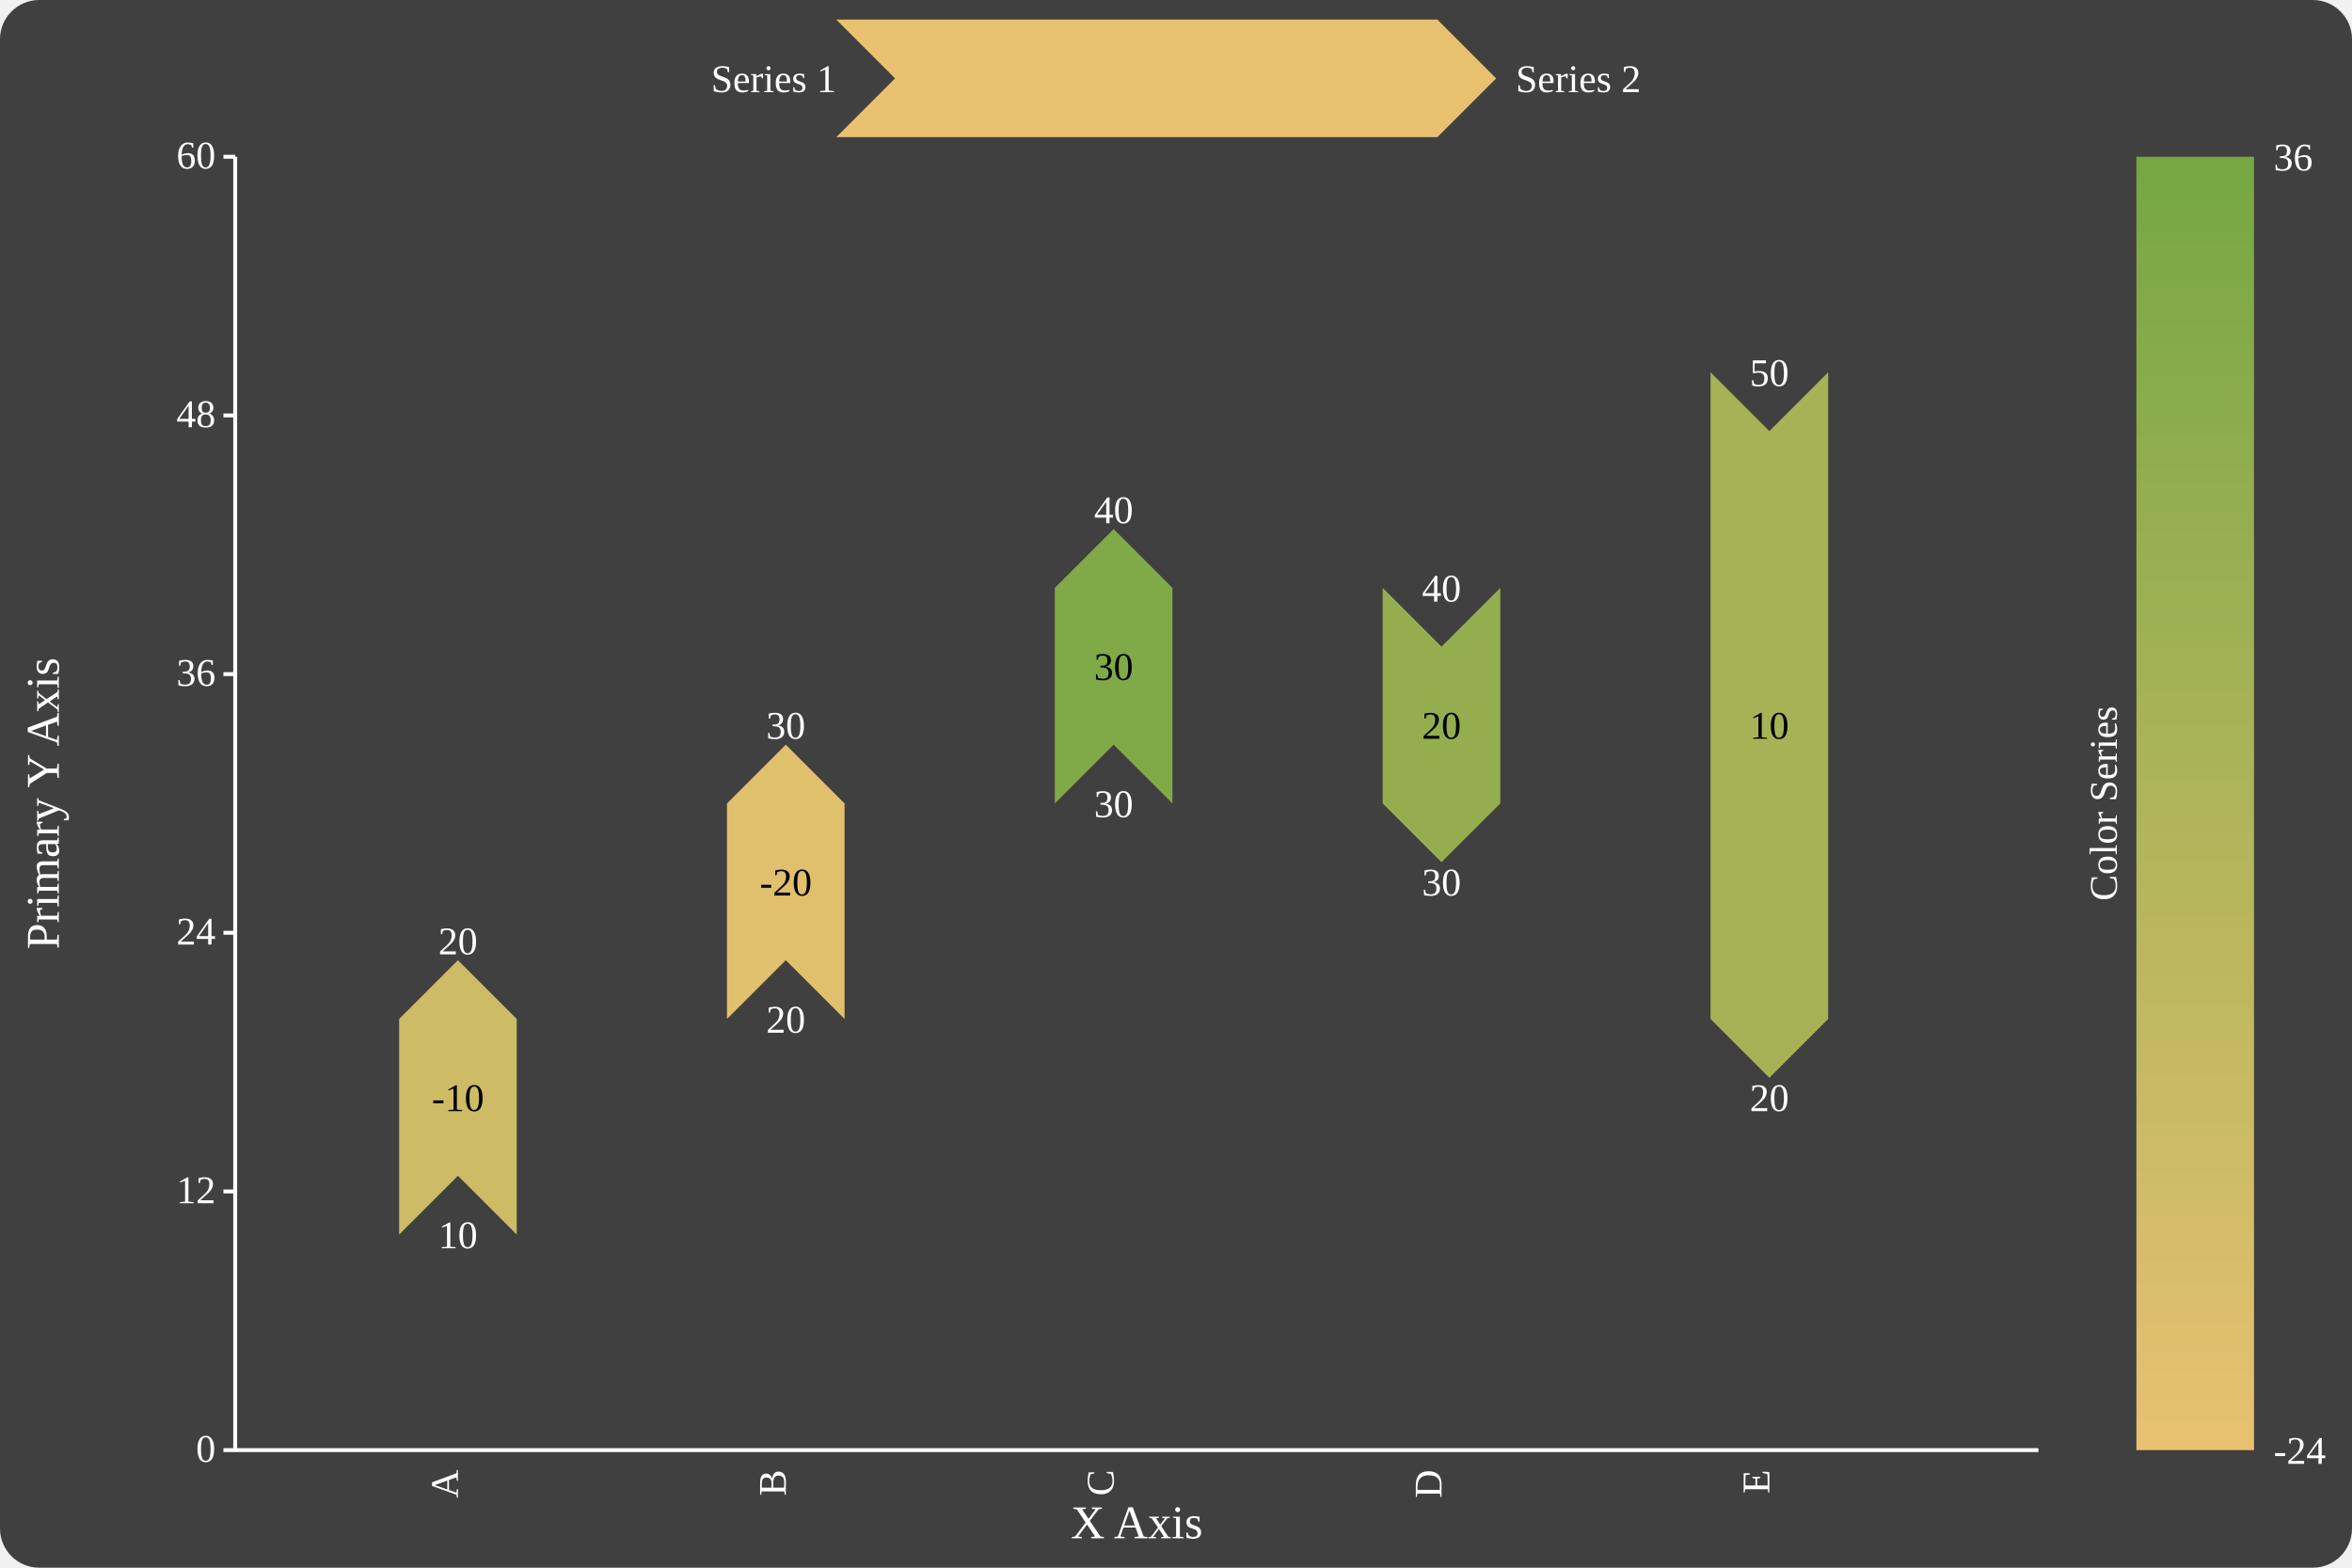
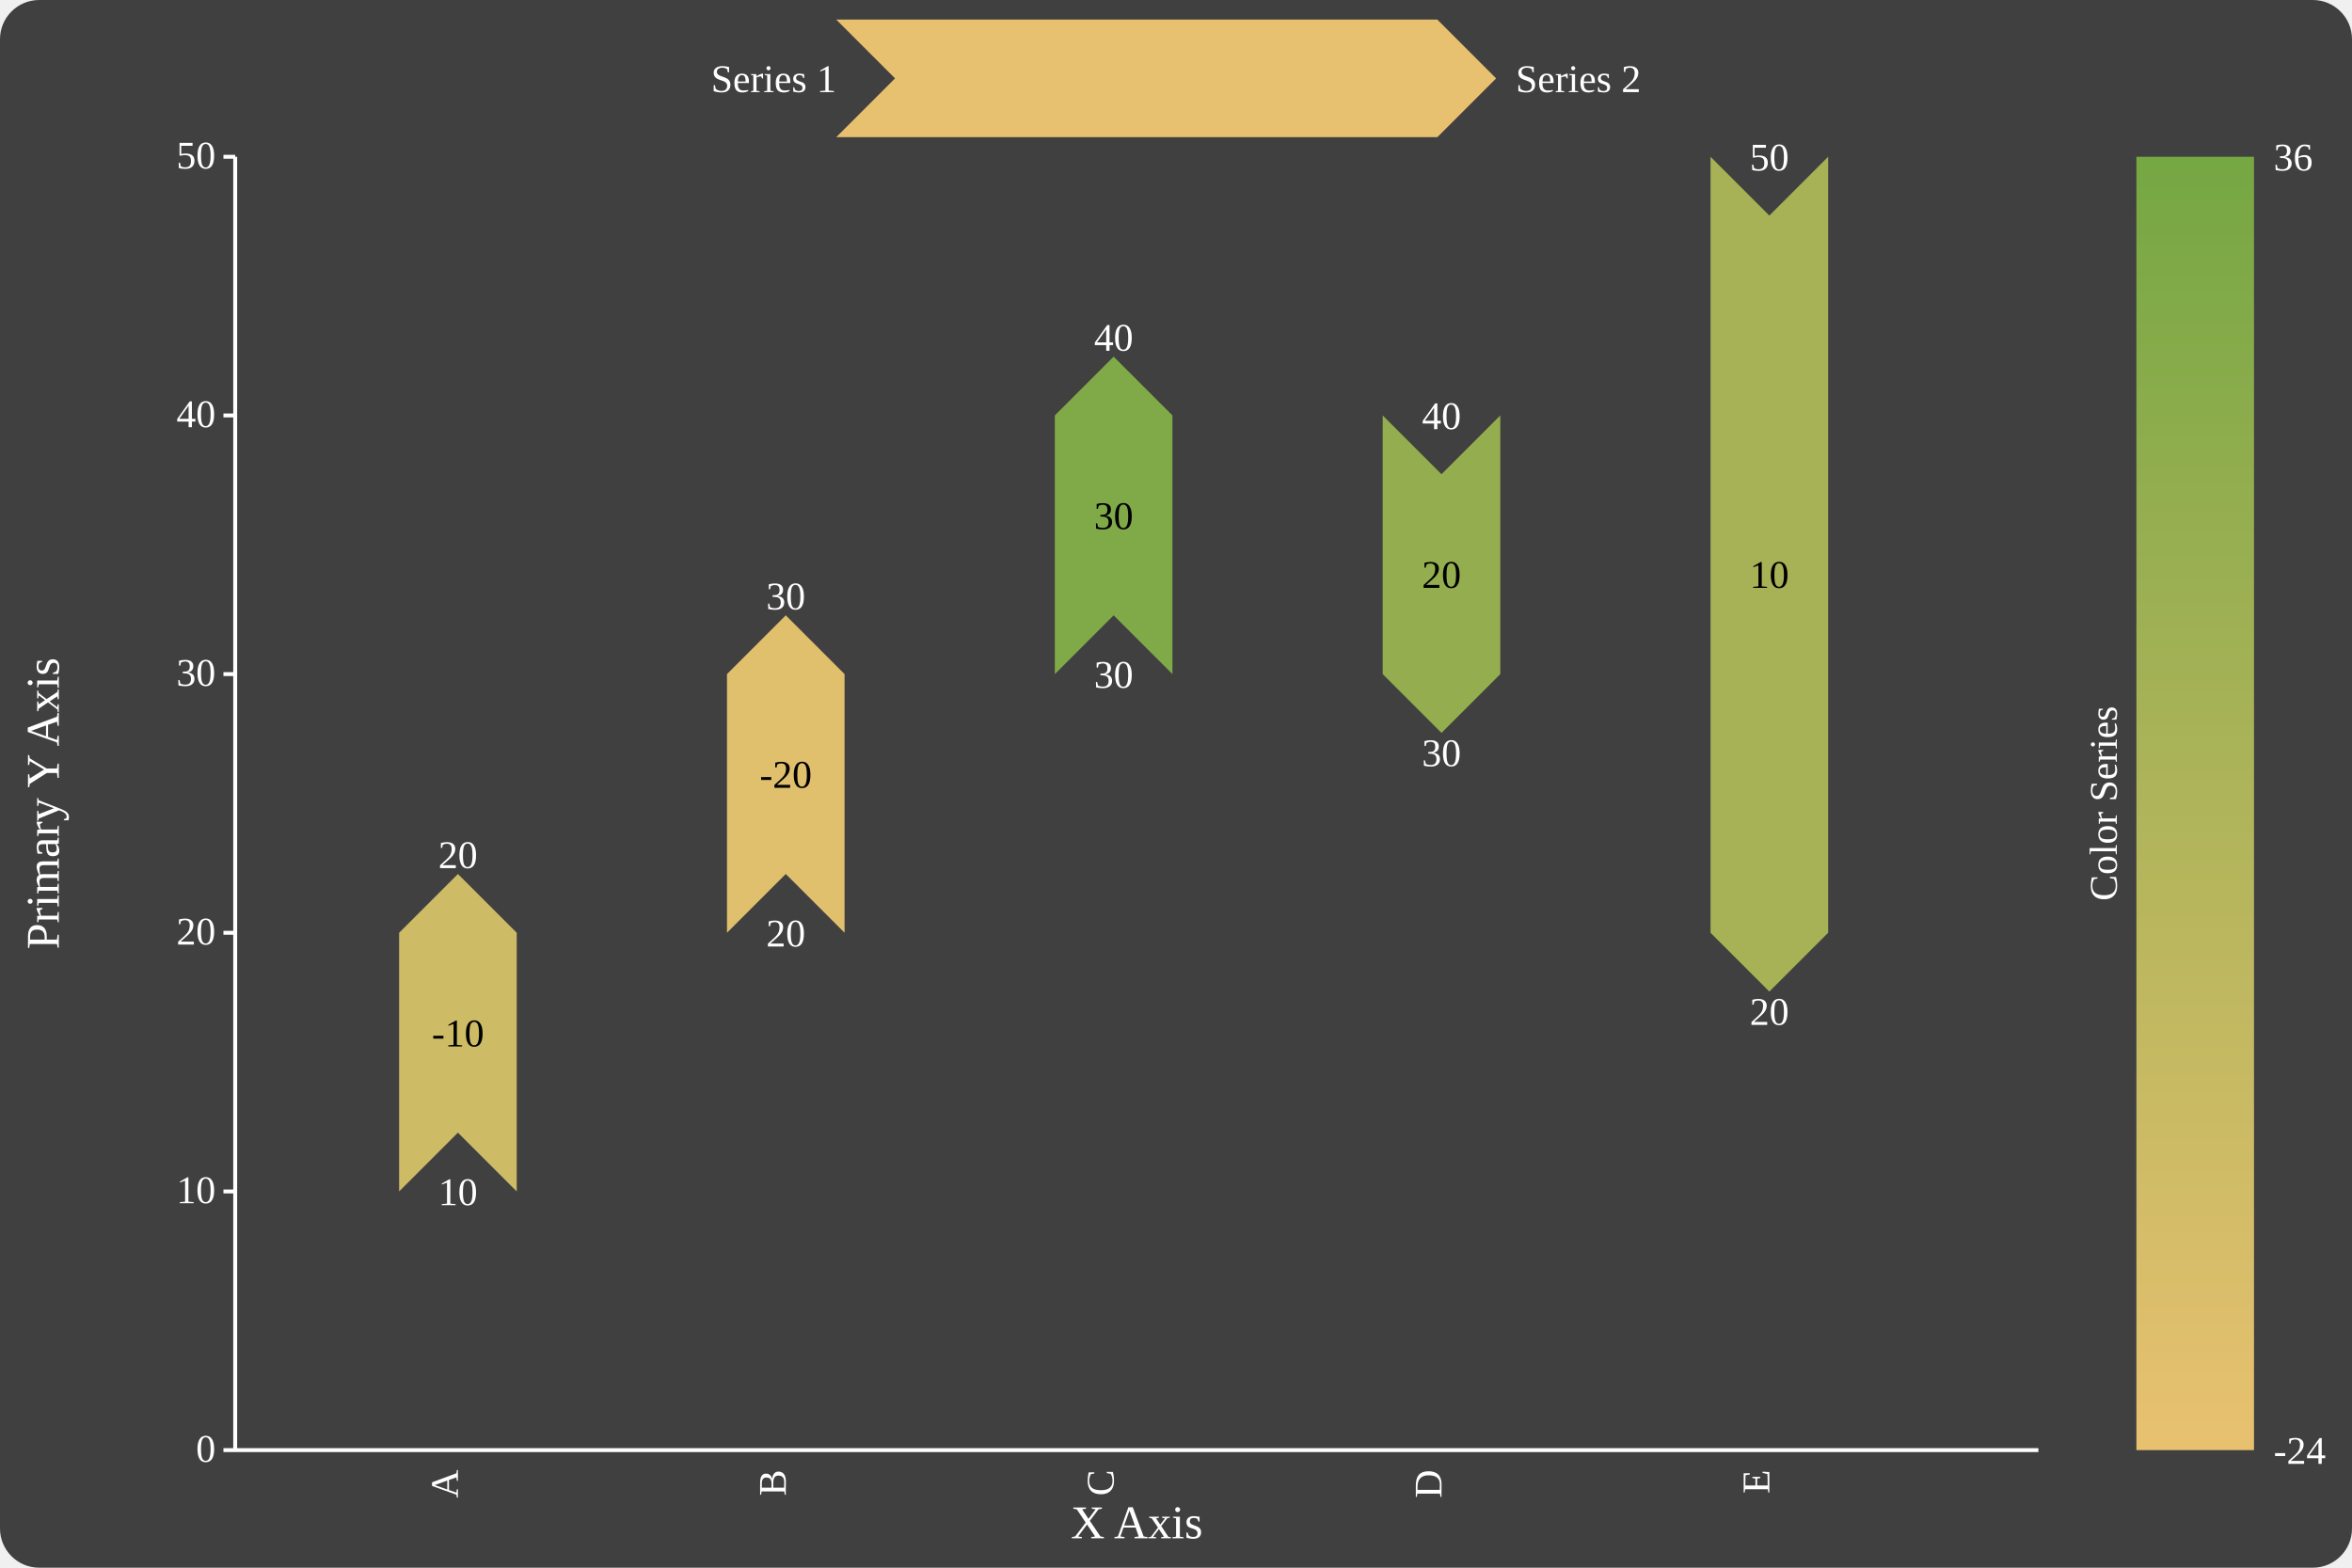
<svg xmlns="http://www.w3.org/2000/svg" width="600" height="400">
  <defs>
    <linearGradient id="legend_grad" x1="0%" y1="0%" x2="0%" y2="100%">
      <stop offset="0%" style="stop-color:#75a743" />
      <stop offset="100%" style="stop-color:#e8c170" />
    </linearGradient>
  </defs>
  <rect x="0" y="0" width="600" height="400" rx="10" ry="10" fill="#404040" />
  <path d="M213.333 5.0 h153.333 l15.0 15.0 l-15.0 15.0 h-153.333 l15.0 -15.0" fill="#e8c170" />
  <text x="213.333" y="20.0" dy="0.35em" font-size="10" text-anchor="end" fill="#ffffff">Series 1</text>
  <text x="386.667" y="20.0" dy="0.35em" font-size="10" text-anchor="start" fill="#ffffff">Series 2</text>
  <rect x="545.0" y="40" width="30" height="330" fill="url(#legend_grad)" />
  <text x="540.0" y="205.0" text-anchor="middle" font-size="10" transform="rotate(-90 540.0 205.0)" fill="#ffffff">Color Series</text>
  <text x="580.0" y="40" dy="0.35em" text-anchor="start" font-size="10" fill="#ffffff">36</text>
  <text x="580.0" y="370" dy="0.35em" text-anchor="start" font-size="10" fill="#ffffff">-24</text>
-   <path d="M101.818 260.0 v55.0 l15.0 -15.0 l15.0 15.0 v-55.0 l-15.0 -15.0" fill="#cdbb66" />
-   <text x="116.818" y="315.0" dy="0.35em" text-anchor="middle" font-size="10" fill="#ffffff">10</text>
-   <text x="116.818" y="240.0" dy="0.35em" text-anchor="middle" font-size="10" fill="#ffffff">20</text>
-   <text x="116.818" y="280.0" dy="0.35em" text-anchor="middle" font-size="10">-10</text>
-   <path d="M185.455 205.0 v55.0 l15.0 -15.0 l15.0 15.0 v-55.0 l-15.0 -15.0" fill="#e0bf6d" />
-   <text x="200.455" y="260.0" dy="0.35em" text-anchor="middle" font-size="10" fill="#ffffff">20</text>
-   <text x="200.455" y="185.0" dy="0.35em" text-anchor="middle" font-size="10" fill="#ffffff">30</text>
-   <text x="200.455" y="225.0" dy="0.35em" text-anchor="middle" font-size="10">-20</text>
-   <path d="M269.091 150.0 v55.0 l15.0 -15.0 l15.0 15.0 v-55.0 l-15.0 -15.0" fill="#80aa48" />
-   <text x="284.091" y="205.0" dy="0.35em" text-anchor="middle" font-size="10" fill="#ffffff">30</text>
-   <text x="284.091" y="130.0" dy="0.35em" text-anchor="middle" font-size="10" fill="#ffffff">40</text>
-   <text x="284.091" y="170.0" dy="0.35em" text-anchor="middle" font-size="10">30</text>
-   <path d="M352.727 150.0 v55.0 l15.0 15.0 l15.0 -15.0 v-55.0 l-15.0 15.0" fill="#94ae4f" />
-   <text x="367.727" y="150.0" dy="0.35em" text-anchor="middle" font-size="10" fill="#ffffff">40</text>
-   <text x="367.727" y="225.0" dy="0.35em" text-anchor="middle" font-size="10" fill="#ffffff">30</text>
-   <text x="367.727" y="185.0" dy="0.35em" text-anchor="middle" font-size="10">20</text>
-   <path d="M436.364 95.0 v165.0 l15.0 15.0 l15.0 -15.0 v-165.0 l-15.0 15.0" fill="#a7b256" />
-   <text x="451.364" y="95.0" dy="0.35em" text-anchor="middle" font-size="10" fill="#ffffff">50</text>
-   <text x="451.364" y="280.0" dy="0.35em" text-anchor="middle" font-size="10" fill="#ffffff">20</text>
-   <text x="451.364" y="185.0" dy="0.35em" text-anchor="middle" font-size="10">10</text>
+   <path d="M101.818 238.0 v66.0 l15.0 -15.0 l15.0 15.0 v-66.0 l-15.0 -15.0" fill="#cdbb66" />
+   <text x="116.818" y="304.0" dy="0.35em" text-anchor="middle" font-size="10" fill="#ffffff">10</text>
+   <text x="116.818" y="218.0" dy="0.35em" text-anchor="middle" font-size="10" fill="#ffffff">20</text>
+   <text x="116.818" y="263.5" dy="0.35em" text-anchor="middle" font-size="10">-10</text>
+   <path d="M185.455 172.0 v66.0 l15.0 -15.0 l15.0 15.0 v-66.0 l-15.0 -15.0" fill="#e0bf6d" />
+   <text x="200.455" y="238.0" dy="0.35em" text-anchor="middle" font-size="10" fill="#ffffff">20</text>
+   <text x="200.455" y="152.0" dy="0.35em" text-anchor="middle" font-size="10" fill="#ffffff">30</text>
+   <text x="200.455" y="197.5" dy="0.35em" text-anchor="middle" font-size="10">-20</text>
+   <path d="M269.091 106.0 v66.0 l15.0 -15.0 l15.0 15.0 v-66.0 l-15.0 -15.0" fill="#80aa48" />
+   <text x="284.091" y="172.0" dy="0.35em" text-anchor="middle" font-size="10" fill="#ffffff">30</text>
+   <text x="284.091" y="86.0" dy="0.35em" text-anchor="middle" font-size="10" fill="#ffffff">40</text>
+   <text x="284.091" y="131.5" dy="0.35em" text-anchor="middle" font-size="10">30</text>
+   <path d="M352.727 106.0 v66.0 l15.0 15.0 l15.0 -15.0 v-66.0 l-15.0 15.0" fill="#94ae4f" />
+   <text x="367.727" y="106.0" dy="0.35em" text-anchor="middle" font-size="10" fill="#ffffff">40</text>
+   <text x="367.727" y="192.0" dy="0.35em" text-anchor="middle" font-size="10" fill="#ffffff">30</text>
+   <text x="367.727" y="146.5" dy="0.35em" text-anchor="middle" font-size="10">20</text>
+   <path d="M436.364 40.0 v198.0 l15.0 15.0 l15.0 -15.0 v-198.0 l-15.0 15.0" fill="#a7b256" />
+   <text x="451.364" y="40.0" dy="0.35em" text-anchor="middle" font-size="10" fill="#ffffff">50</text>
+   <text x="451.364" y="258.0" dy="0.35em" text-anchor="middle" font-size="10" fill="#ffffff">20</text>
+   <text x="451.364" y="146.5" dy="0.35em" text-anchor="middle" font-size="10">10</text>
  <line x1="60" y1="40" x2="60" y2="370" stroke="#ffffff" stroke-width="1" />
  <line x1="60" y1="370" x2="520" y2="370" stroke="#ffffff" stroke-width="1" />
  <text x="116.818" y="375" text-anchor="end" font-size="10" transform="rotate(-90 116.8182 375)" fill="#ffffff">A</text>
  <text x="200.455" y="375" text-anchor="end" font-size="10" transform="rotate(-90 200.4545 375)" fill="#ffffff">B</text>
  <text x="284.091" y="375" text-anchor="end" font-size="10" transform="rotate(-90 284.0909 375)" fill="#ffffff">C</text>
  <text x="367.727" y="375" text-anchor="end" font-size="10" transform="rotate(-90 367.7273 375)" fill="#ffffff">D</text>
  <text x="451.364" y="375" text-anchor="end" font-size="10" transform="rotate(-90 451.3636 375)" fill="#ffffff">E</text>
  <text x="55" y="373.0" text-anchor="end" font-size="10" fill="#ffffff">0</text>
  <line x1="60" y1="370.0" x2="57" y2="370.0" stroke="#ffffff" stroke-width="1" />
-   <text x="55" y="307.0" text-anchor="end" font-size="10" fill="#ffffff">12</text>
+   <text x="55" y="307.0" text-anchor="end" font-size="10" fill="#ffffff">10</text>
  <line x1="60" y1="304.0" x2="57" y2="304.0" stroke="#ffffff" stroke-width="1" />
-   <text x="55" y="241.0" text-anchor="end" font-size="10" fill="#ffffff">24</text>
+   <text x="55" y="241.0" text-anchor="end" font-size="10" fill="#ffffff">20</text>
  <line x1="60" y1="238.0" x2="57" y2="238.0" stroke="#ffffff" stroke-width="1" />
-   <text x="55" y="175.0" text-anchor="end" font-size="10" fill="#ffffff">36</text>
+   <text x="55" y="175.0" text-anchor="end" font-size="10" fill="#ffffff">30</text>
  <line x1="60" y1="172.0" x2="57" y2="172.0" stroke="#ffffff" stroke-width="1" />
-   <text x="55" y="109.0" text-anchor="end" font-size="10" fill="#ffffff">48</text>
+   <text x="55" y="109.0" text-anchor="end" font-size="10" fill="#ffffff">40</text>
  <line x1="60" y1="106.0" x2="57" y2="106.0" stroke="#ffffff" stroke-width="1" />
-   <text x="55" y="43.0" text-anchor="end" font-size="10" fill="#ffffff">60</text>
+   <text x="55" y="43.0" text-anchor="end" font-size="10" fill="#ffffff">50</text>
  <line x1="60" y1="40.0" x2="57" y2="40.0" stroke="#ffffff" stroke-width="1" />
  <text x="290.0" y="392.5" text-anchor="middle" font-size="12" fill="#ffffff">X Axis</text>
  <text x="15.0" y="205.0" text-anchor="middle" font-size="12" transform="rotate(-90 15.0 205.0)" fill="#ffffff">Primary Y Axis</text>
</svg>
